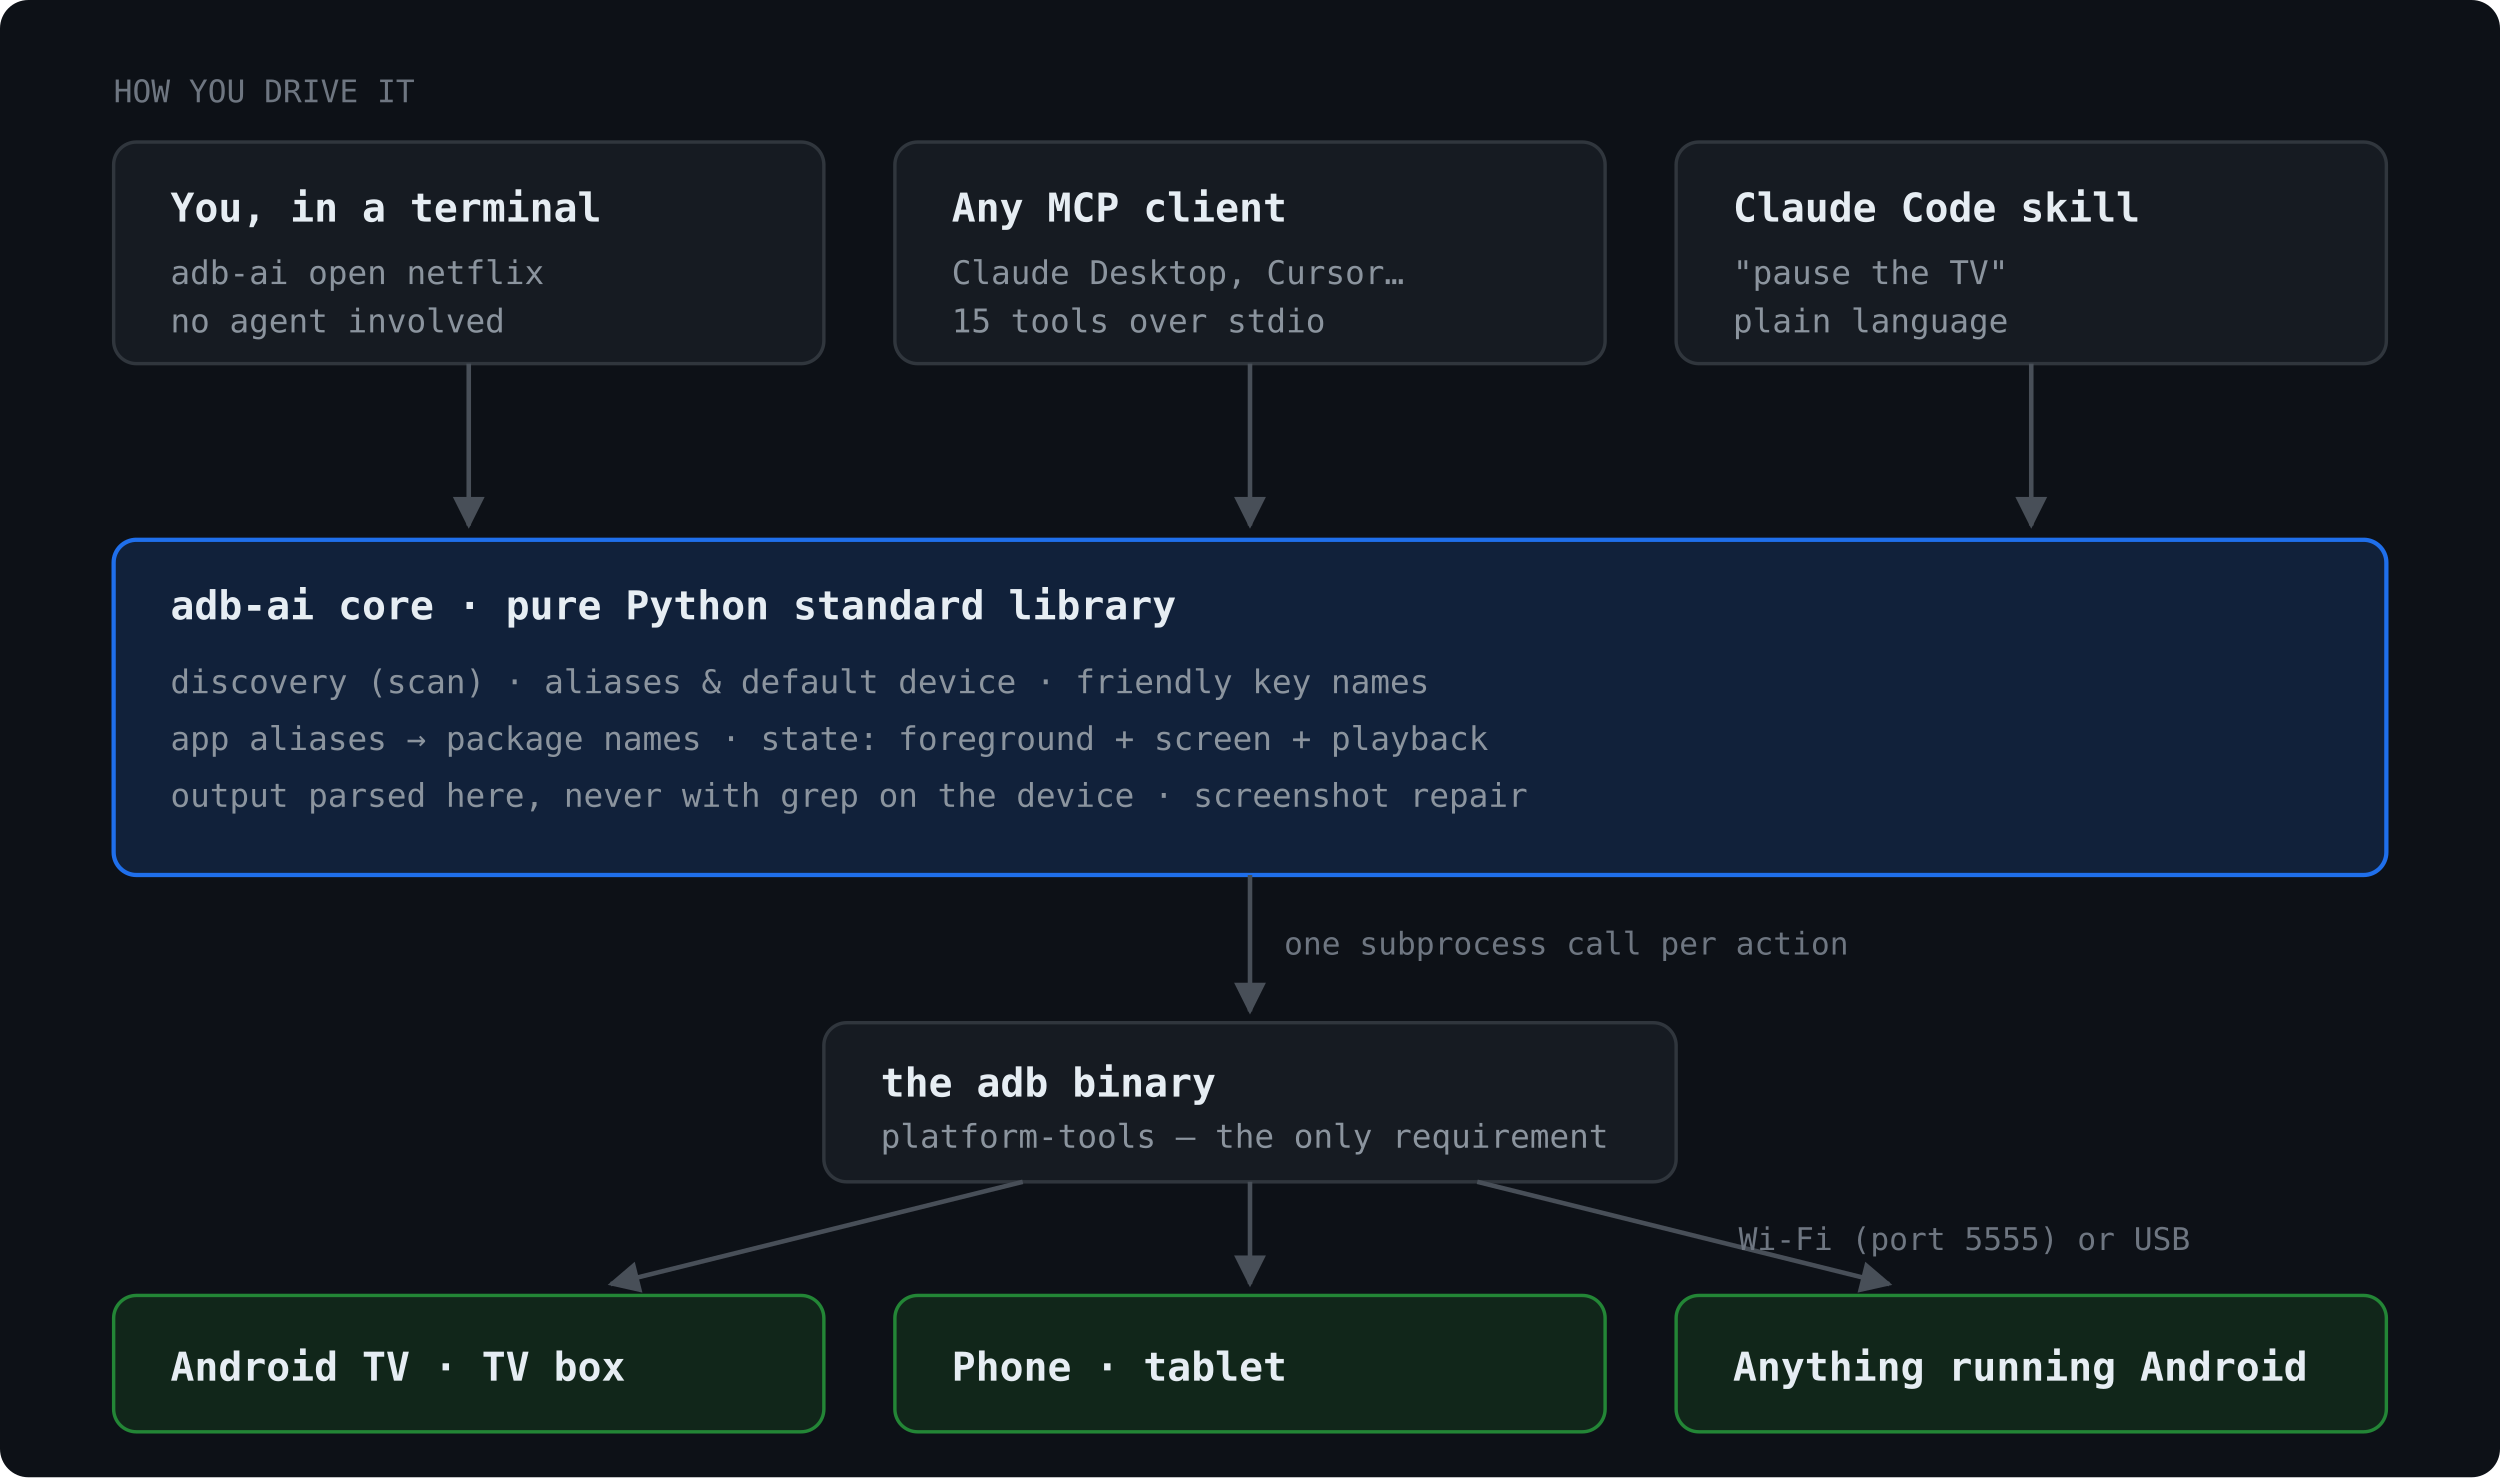
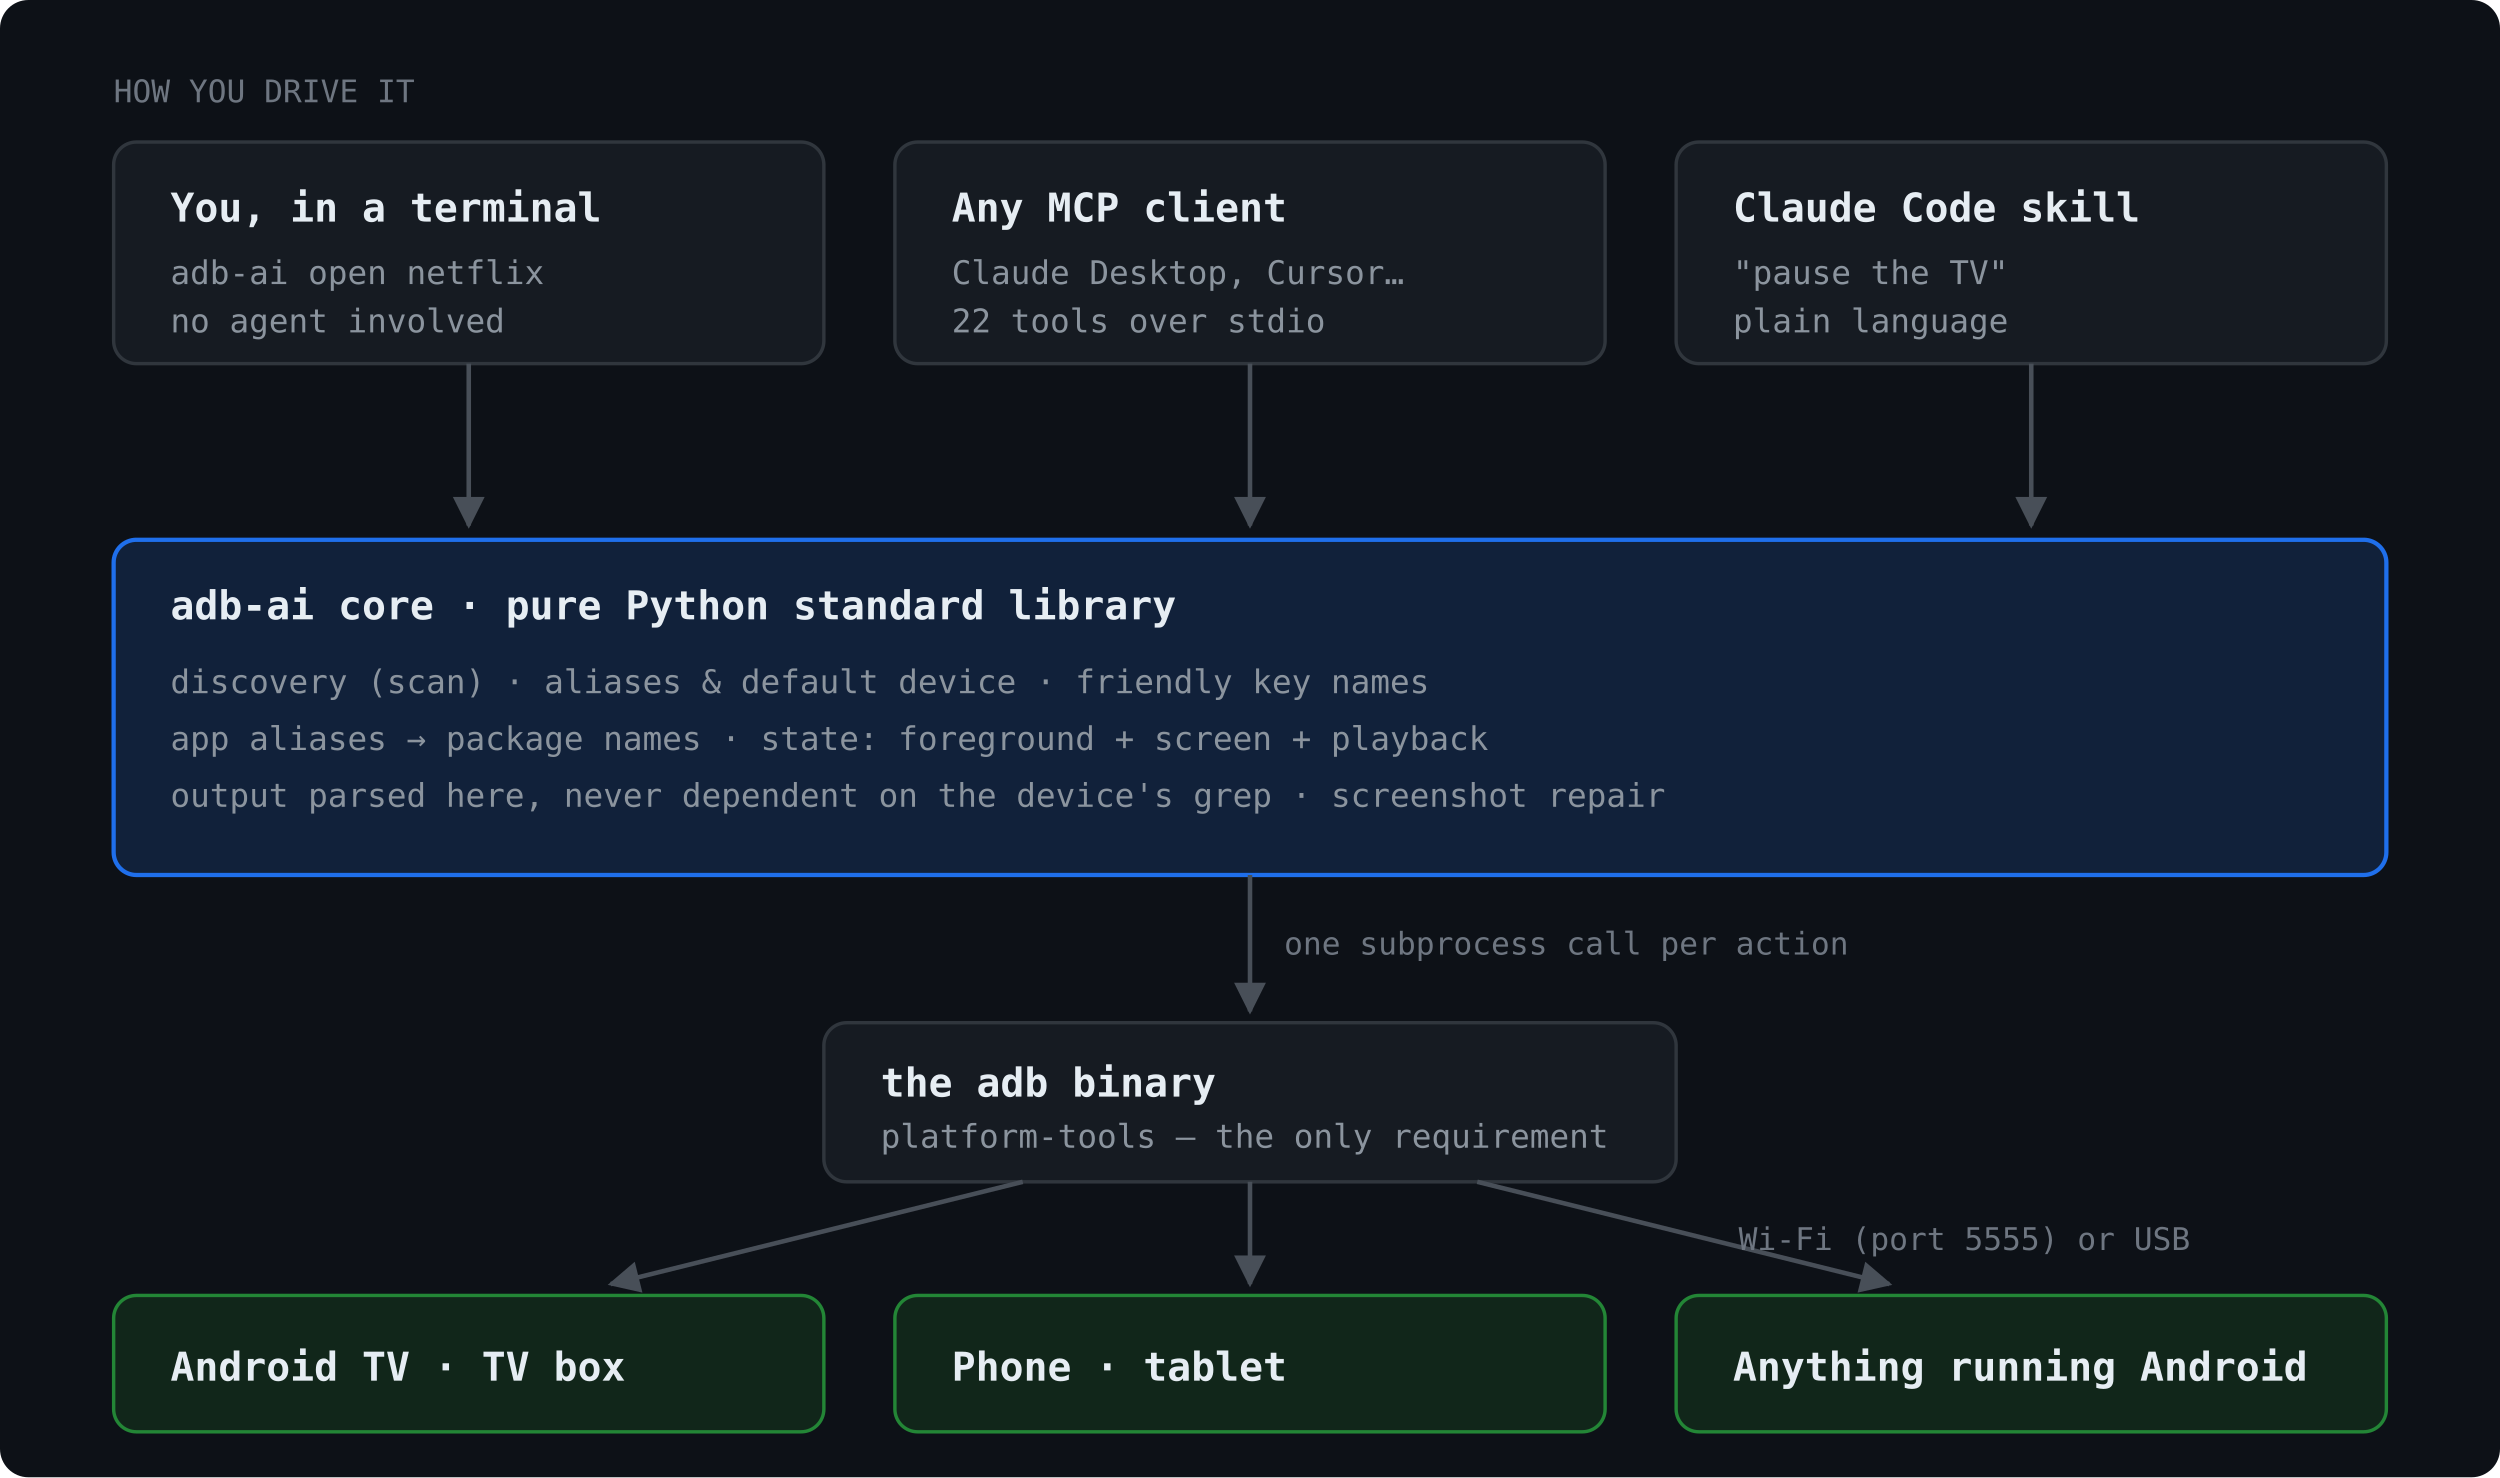
<svg xmlns="http://www.w3.org/2000/svg" viewBox="0 0 880 520" width="880" height="520" role="img" aria-label="Architecture: three front ends (CLI, MCP server, Claude Code skill) share one core, which drives the adb binary, which talks to devices over Wi-Fi or USB">
  <defs>
    <style>
      text { font-family: ui-monospace, "SF Mono", SFMono-Regular, Menlo, Consolas, monospace; }
      .t   { font-size: 14px; fill: #e6edf3; font-weight: 600; }
      .s   { font-size: 11.5px; fill: #8b949e; }
      .lbl { font-size: 11px; fill: #6e7681; }
      .box { fill: #161b22; stroke: #30363d; stroke-width: 1.2; }
      .core{ fill: #11213a; stroke: #1f6feb; stroke-width: 1.5; }
      .dev { fill: #11261a; stroke: #238636; stroke-width: 1.2; }
      .arr { stroke: #484f58; stroke-width: 1.6; fill: none; marker-end: url(#a); }
    </style>
    <marker id="a" viewBox="0 0 10 10" refX="9" refY="5" markerWidth="7" markerHeight="7" orient="auto-start-reverse">
      <path d="M0 0 L10 5 L0 10 z" fill="#484f58" />
    </marker>
  </defs>
  <rect x="0" y="0" width="880" height="520" rx="10" fill="#0d1117" />
  <text class="lbl" x="40" y="36">HOW YOU DRIVE IT</text>
  <rect class="box" x="40" y="50" width="250" height="78" rx="8" />
  <text class="t" x="60" y="78">You, in a terminal</text>
  <text class="s" x="60" y="100">adb-ai open netflix</text>
  <text class="s" x="60" y="117">no agent involved</text>
  <rect class="box" x="315" y="50" width="250" height="78" rx="8" />
  <text class="t" x="335" y="78">Any MCP client</text>
  <text class="s" x="335" y="100">Claude Desktop, Cursor…</text>
-   <text class="s" x="335" y="117">15 tools over stdio</text>
+   <text class="s" x="335" y="117">22 tools over stdio</text>
  <rect class="box" x="590" y="50" width="250" height="78" rx="8" />
  <text class="t" x="610" y="78">Claude Code skill</text>
  <text class="s" x="610" y="100">"pause the TV"</text>
  <text class="s" x="610" y="117">plain language</text>
  <path class="arr" d="M165 128 V 185" />
  <path class="arr" d="M440 128 V 185" />
  <path class="arr" d="M715 128 V 185" />
  <rect class="core" x="40" y="190" width="800" height="118" rx="8" />
  <text class="t" x="60" y="218">adb-ai core · pure Python standard library</text>
  <text class="s" x="60" y="244">discovery (scan)   ·   aliases &amp; default device   ·   friendly key names</text>
  <text class="s" x="60" y="264">app aliases → package names   ·   state: foreground + screen + playback</text>
-   <text class="s" x="60" y="284">output parsed here, never with grep on the device   ·   screenshot repair</text>
+   <text class="s" x="60" y="284">output parsed here, never dependent on the device's grep   ·   screenshot repair</text>
  <path class="arr" d="M440 308 V 356" />
  <text class="lbl" x="452" y="336">one subprocess call per action</text>
  <rect class="box" x="290" y="360" width="300" height="56" rx="8" />
  <text class="t" x="310" y="386">the adb binary</text>
  <text class="s" x="310" y="404">platform-tools — the only requirement</text>
  <path class="arr" d="M360 416 L 215 452" />
  <path class="arr" d="M440 416 V 452" />
  <path class="arr" d="M520 416 L 665 452" />
  <text class="lbl" x="612" y="440">Wi-Fi (port 5555) or USB</text>
  <rect class="dev" x="40" y="456" width="250" height="48" rx="8" />
  <text class="t" x="60" y="486">Android TV · TV box</text>
  <rect class="dev" x="315" y="456" width="250" height="48" rx="8" />
  <text class="t" x="335" y="486">Phone · tablet</text>
  <rect class="dev" x="590" y="456" width="250" height="48" rx="8" />
  <text class="t" x="610" y="486">Anything running Android</text>
</svg>
